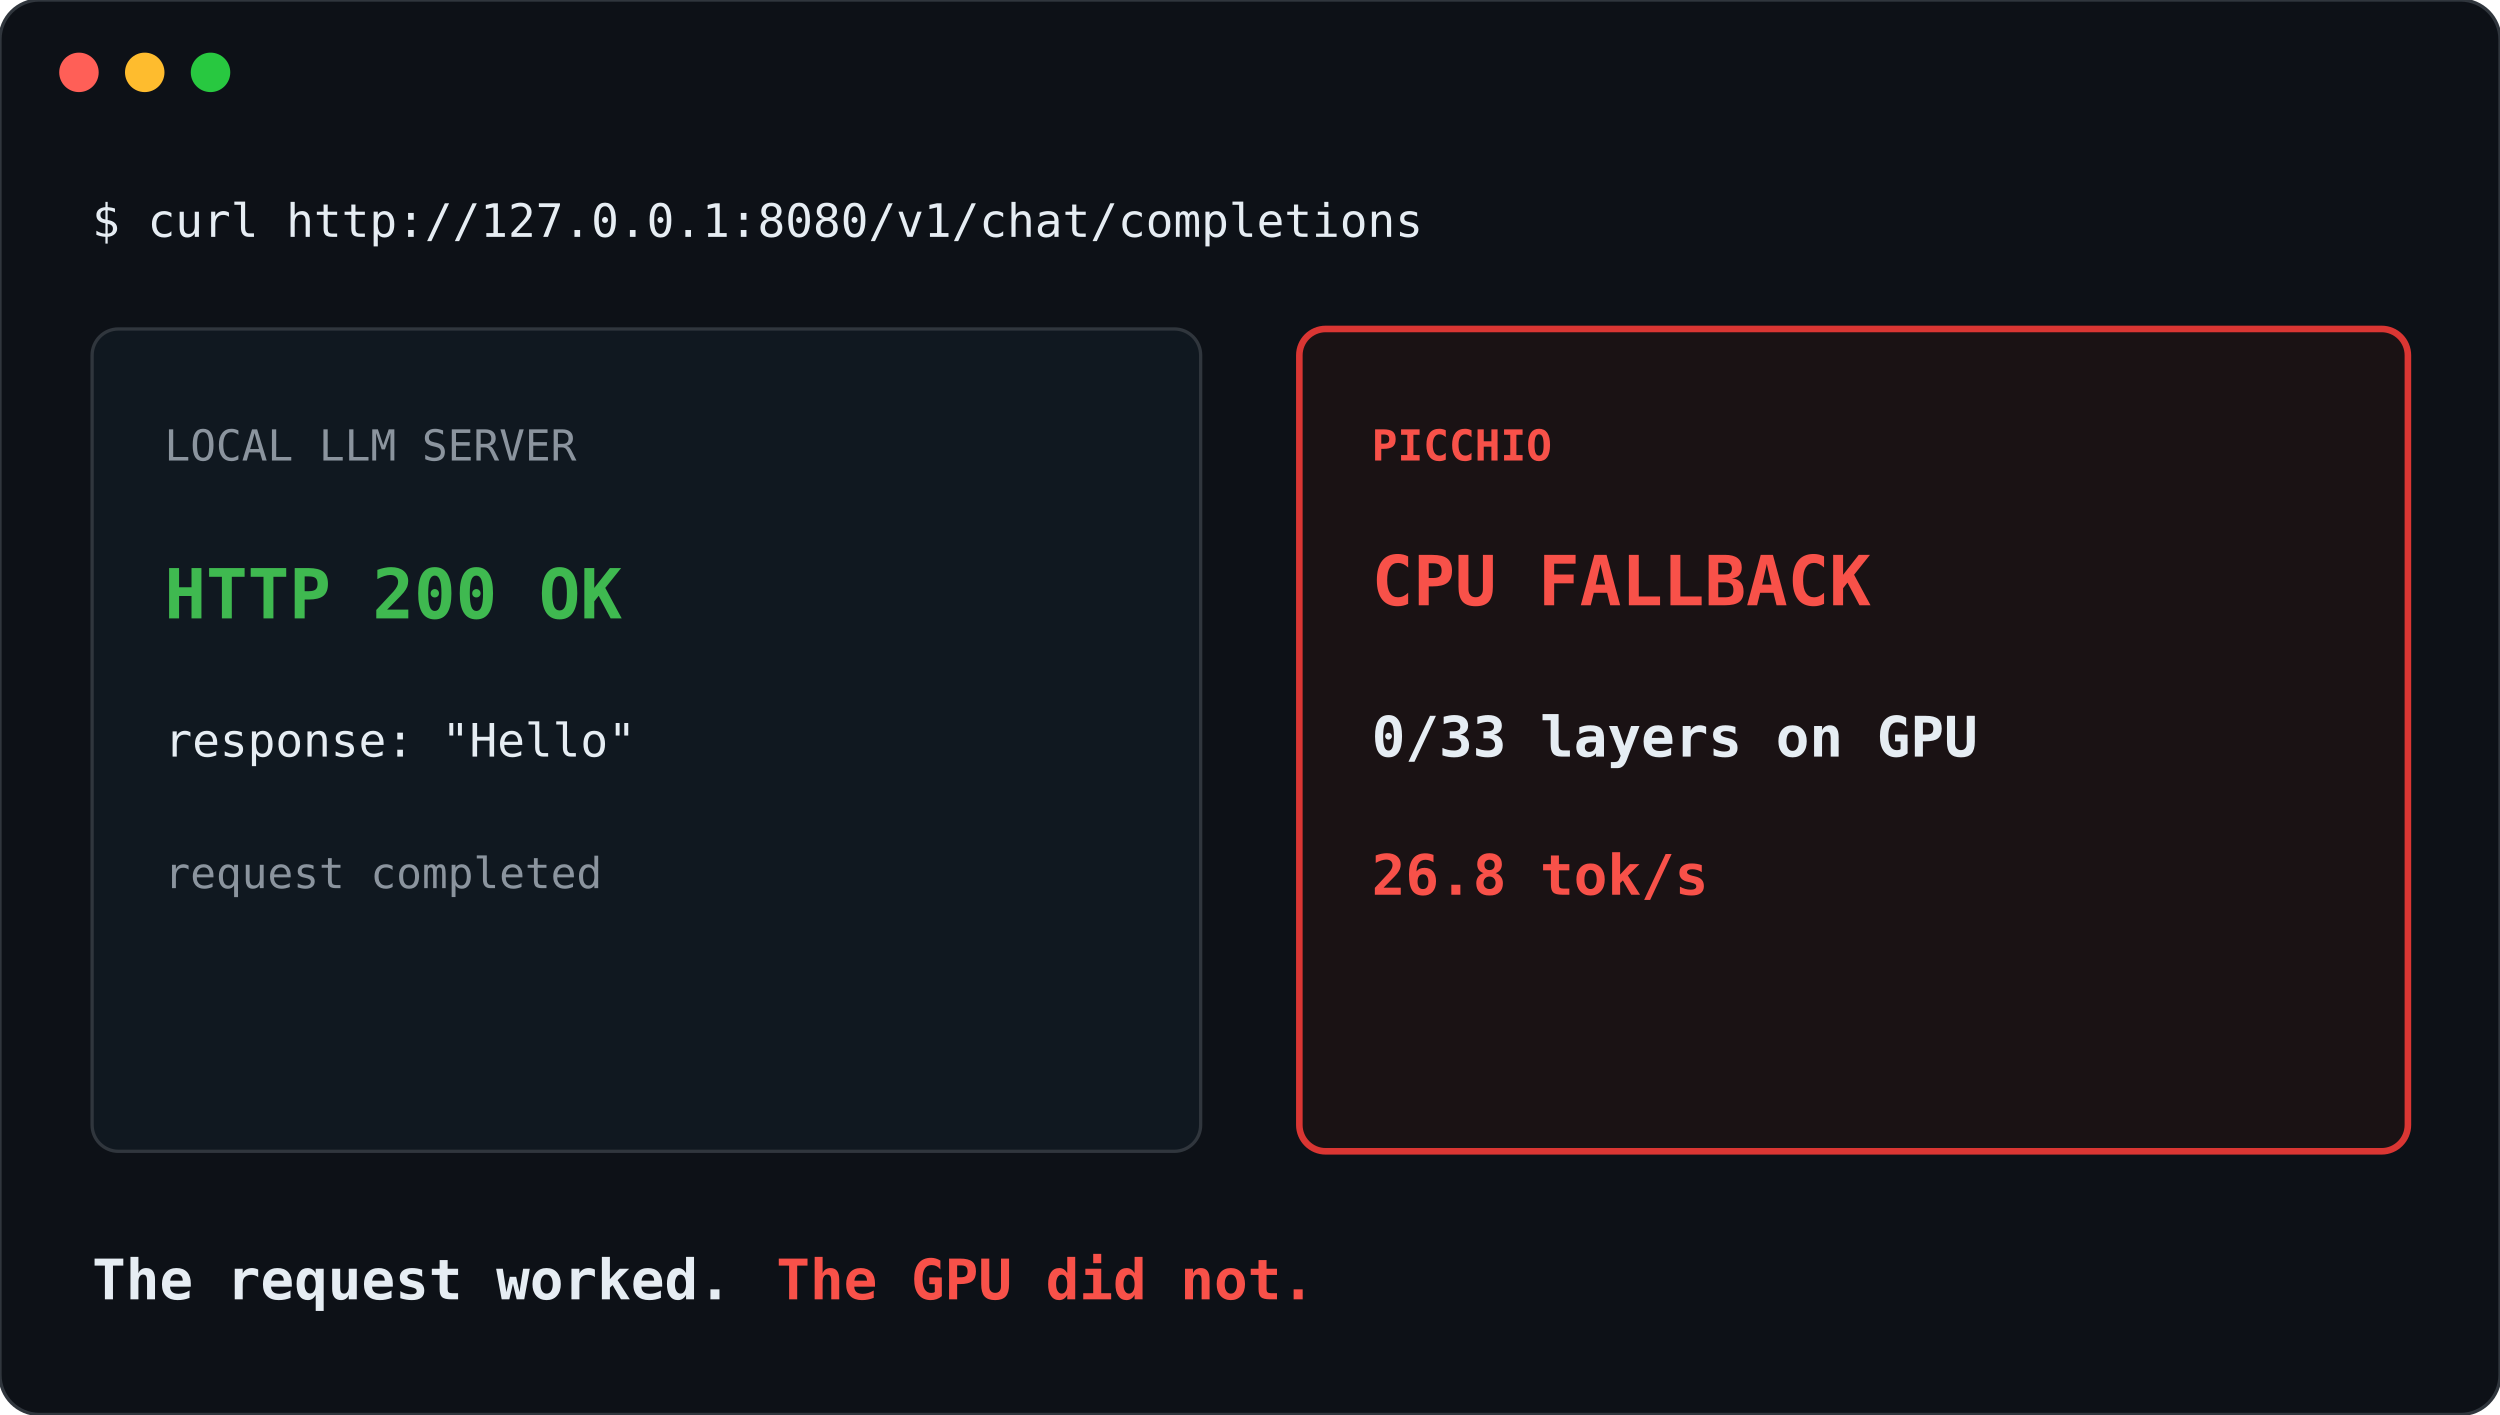
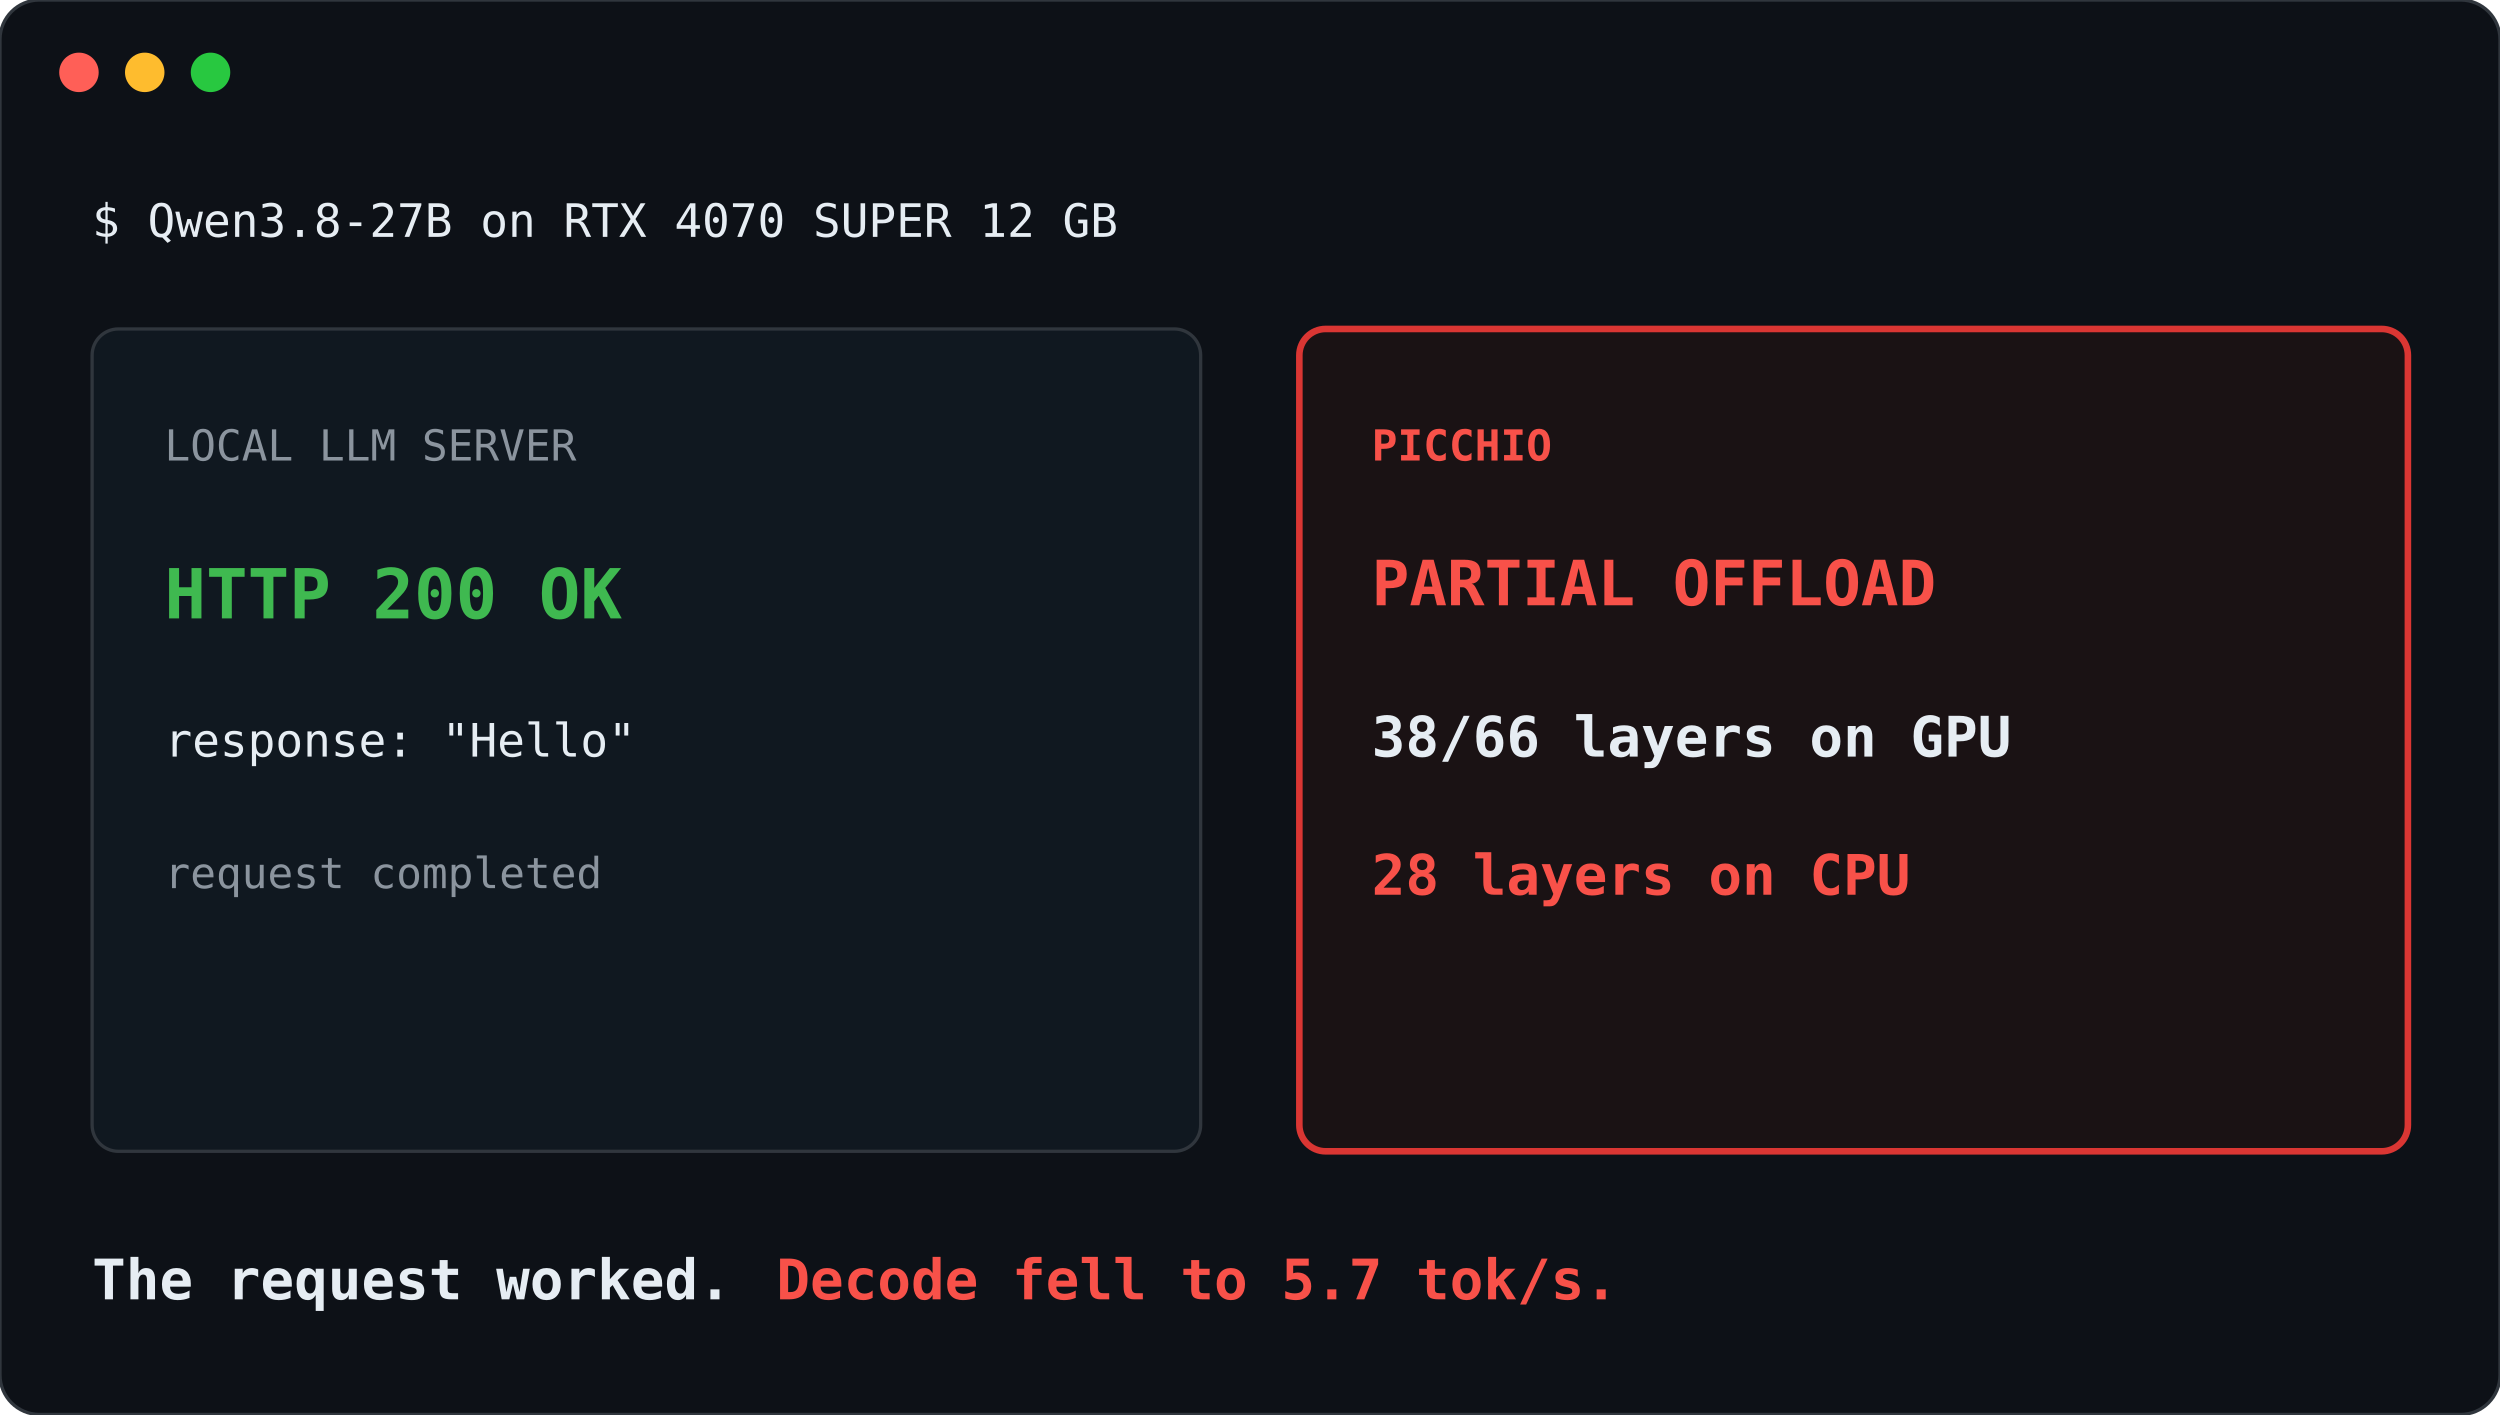
<svg xmlns="http://www.w3.org/2000/svg" width="760" height="430" viewBox="0 0 760 430" font-family="SFMono-Regular, Menlo, Consolas, monospace">
  <rect width="760" height="430" rx="12" fill="#0d1117" stroke="#30363d" />
  <circle cx="24" cy="22" r="6" fill="#ff5f57" />
  <circle cx="44" cy="22" r="6" fill="#febc2e" />
  <circle cx="64" cy="22" r="6" fill="#28c840" />
  <g visibility="visible">
    <animate attributeName="visibility" dur="12s" repeatCount="indefinite" calcMode="discrete" values="visible;hidden;visible" keyTimes="0;.32;1" />
-     <text x="28" y="72" fill="#e6edf3" font-size="14">$ curl http://127.0.0.1:8080/v1/chat/completions</text>
+     <text x="28" y="72" fill="#e6edf3" font-size="14">$ Qwen3.8-27B on RTX 4070 SUPER 12 GB</text>
    <rect x="28" y="100" width="337" height="250" rx="8" fill="#101820" stroke="#30363d" />
    <text x="50" y="140" fill="#8b949e" font-size="13">LOCAL LLM SERVER</text>
    <text x="50" y="188" fill="#3fb950" font-size="21" font-weight="700">HTTP 200 OK</text>
    <text x="50" y="230" fill="#e6edf3" font-size="14">response: "Hello"</text>
    <text x="50" y="270" fill="#8b949e" font-size="13">request completed</text>
    <rect x="395" y="100" width="337" height="250" rx="8" fill="#1a1214" stroke="#da3633" stroke-width="2" />
    <text x="417" y="140" fill="#f85149" font-size="13" font-weight="700">PICCHIO</text>
-     <text x="417" y="184" fill="#f85149" font-size="21" font-weight="700">CPU FALLBACK</text>
-     <text x="417" y="230" fill="#e6edf3" font-size="17" font-weight="700">0/33 layers on GPU</text>
-     <text x="417" y="272" fill="#f85149" font-size="17" font-weight="700">26.8 tok/s</text>
+     <text x="417" y="184" fill="#f85149" font-size="19" font-weight="700">PARTIAL OFFLOAD</text>
+     <text x="417" y="230" fill="#e6edf3" font-size="17" font-weight="700">38/66 layers on GPU</text>
+     <text x="417" y="272" fill="#f85149" font-size="17" font-weight="700">28 layers on CPU</text>
    <text x="28" y="395" fill="#e6edf3" font-size="17" font-weight="700">The request worked.</text>
-     <text x="236" y="395" fill="#f85149" font-size="17" font-weight="700">The GPU did not.</text>
+     <text x="236" y="395" fill="#f85149" font-size="17" font-weight="700">Decode fell to 5.7 tok/s.</text>
  </g>
  <g visibility="hidden">
    <animate attributeName="visibility" dur="12s" repeatCount="indefinite" calcMode="discrete" values="hidden;visible;hidden;hidden" keyTimes="0;.32;.65;1" />
-     <text x="28" y="72" fill="#f85149" font-size="20" font-weight="700">CPU FALLBACK — CONFIRMED</text>
+     <text x="28" y="72" fill="#f85149" font-size="20" font-weight="700">SAME 27B FILE. 14.3× DECODE GAP.</text>
    <rect x="28" y="104" width="704" height="246" rx="8" fill="#101820" />
-     <text x="52" y="142" fill="#8b949e" font-size="13">ENGINE</text>
-     <text x="210" y="142" fill="#e6edf3" font-size="15">offloaded 0/33 layers to GPU</text>
-     <text x="52" y="182" fill="#8b949e" font-size="13">OS</text>
-     <text x="210" y="182" fill="#e6edf3" font-size="15">GPU work 0% · memory +0.3 GiB</text>
-     <text x="52" y="230" fill="#3fb950" font-size="13">HEALTHY</text>
-     <text x="210" y="230" fill="#e6edf3" font-size="15">33/33 layers on GPU · 588.0 tok/s</text>
-     <text x="52" y="278" fill="#f85149" font-size="13">CAUGHT</text>
-     <text x="210" y="278" fill="#f85149" font-size="15" font-weight="700">0/33 · 26.8 tok/s · 21.9× slower</text>
-     <text x="28" y="395" fill="#f85149" font-size="16" font-weight="700">SUSPECT: placement.</text>
+     <text x="52" y="142" fill="#3fb950" font-size="13">RTX 5090</text>
+     <text x="210" y="142" fill="#e6edf3" font-size="15">32 GB · 66/66 GPU · 81.5 tok/s</text>
+     <text x="52" y="190" fill="#f85149" font-size="13">RTX 4070S</text>
+     <text x="210" y="190" fill="#f85149" font-size="15" font-weight="700">12 GB · 38/66 GPU · 5.7 tok/s</text>
+     <text x="52" y="238" fill="#8b949e" font-size="13">PICCHIO</text>
+     <text x="210" y="238" fill="#e6edf3" font-size="15">28 layers sat on CPU</text>
+     <text x="52" y="286" fill="#8b949e" font-size="13">WHY</text>
+     <text x="210" y="286" fill="#e6edf3" font-size="15">11069 MiB free gave 38/66 layers</text>
+     <text x="28" y="395" fill="#f85149" font-size="16" font-weight="700">PARTIAL OFFLOAD: 14.3× slower decode.</text>
  </g>
  <g visibility="hidden">
    <animate attributeName="visibility" dur="12s" repeatCount="indefinite" calcMode="discrete" values="hidden;visible;hidden" keyTimes="0;.65;1" />
    <text x="28" y="72" fill="#3fb950" font-size="20" font-weight="700">RUN PICCHIO</text>
    <rect x="28" y="104" width="704" height="246" rx="8" fill="#101820" />
    <text x="52" y="158" fill="#e6edf3" font-size="14">$ curl -fsSL https://raw.githubusercontent.com/logxio/</text>
    <text x="68" y="188" fill="#e6edf3" font-size="14">picchio/main/public/picchio.pyz -o picchio</text>
    <text x="52" y="236" fill="#e6edf3" font-size="14">$ chmod +x picchio</text>
    <text x="52" y="284" fill="#3fb950" font-size="18" font-weight="700">$ ./picchio MODEL</text>
  </g>
</svg>
